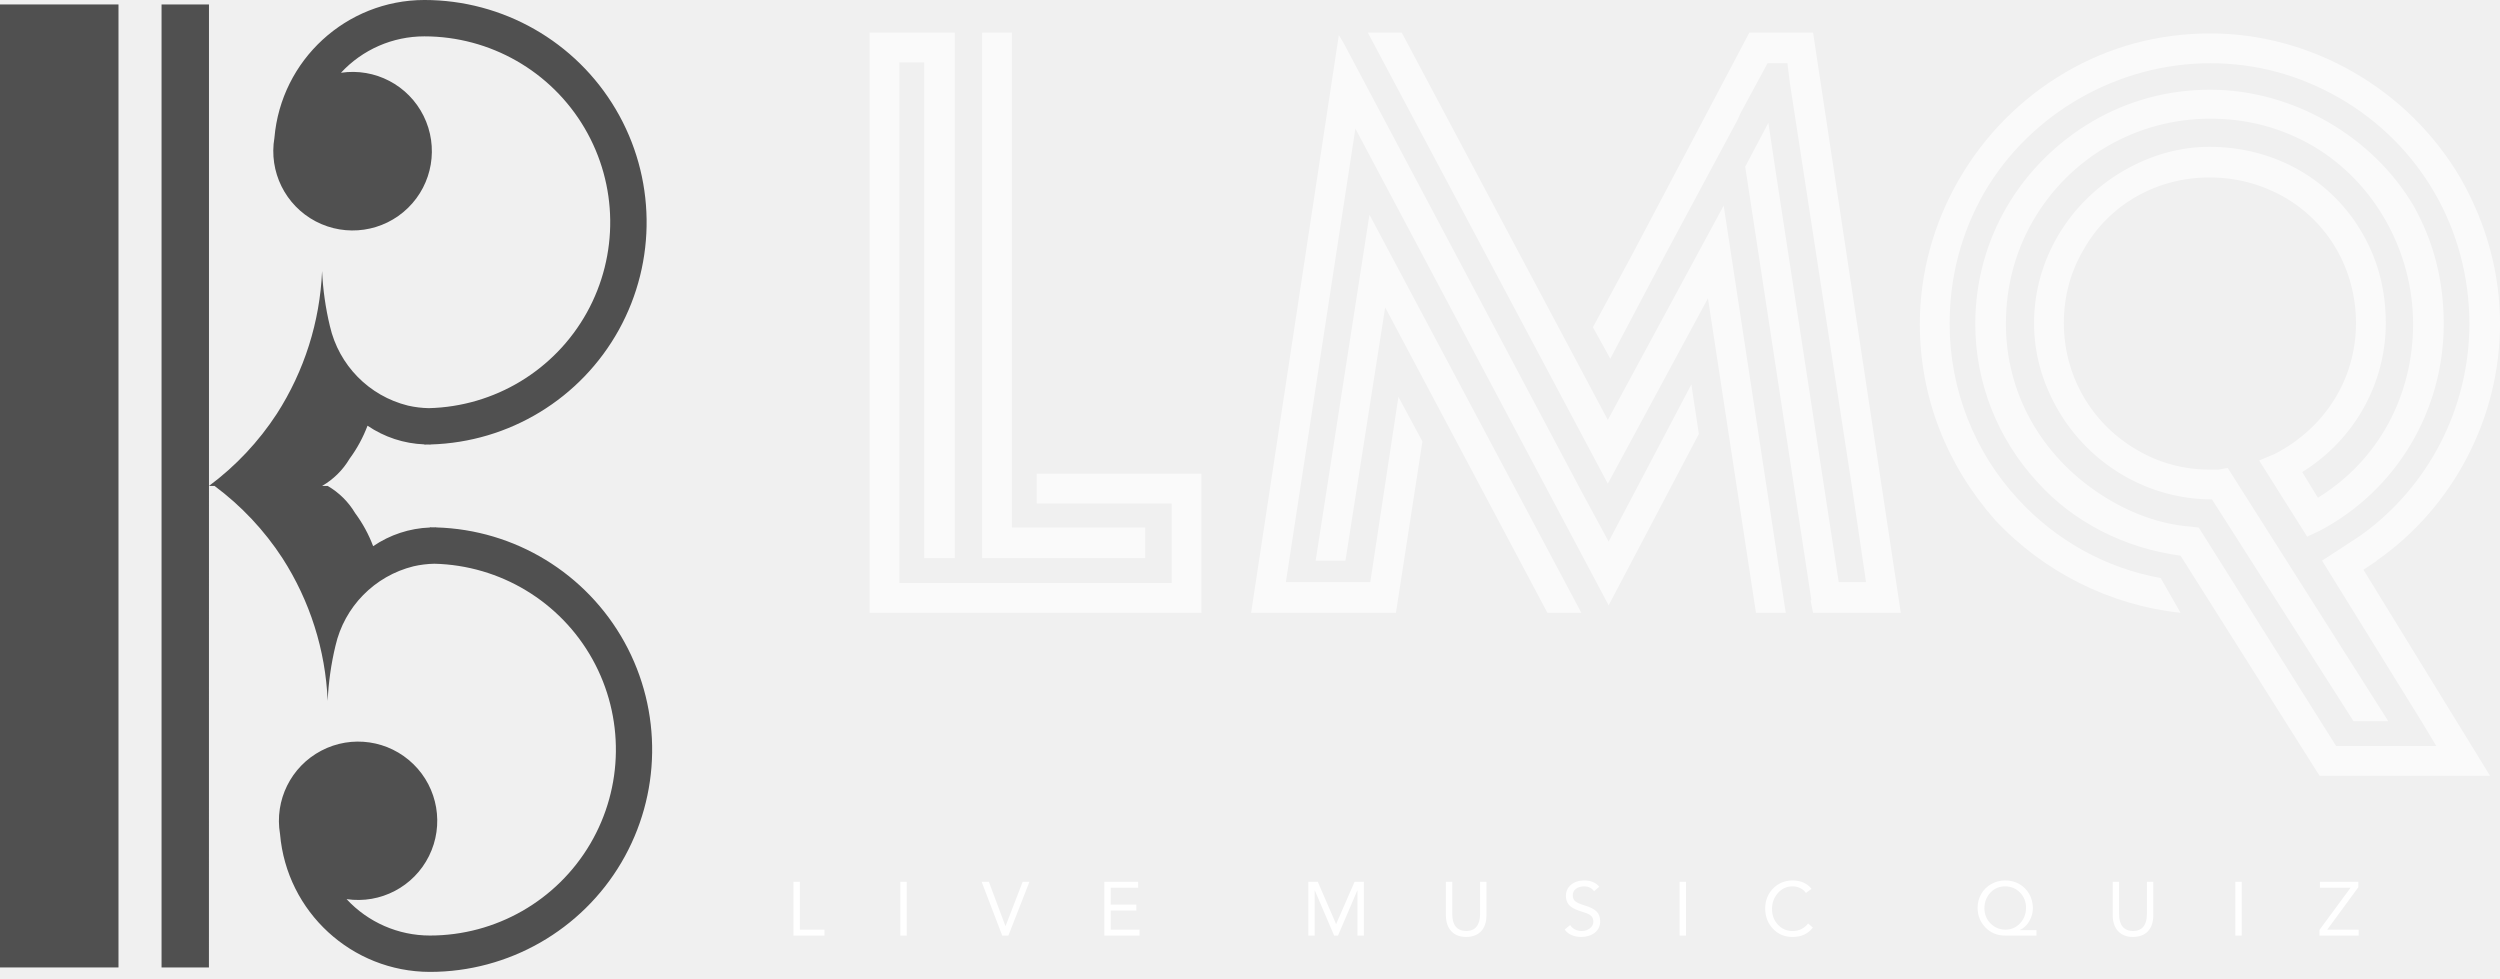
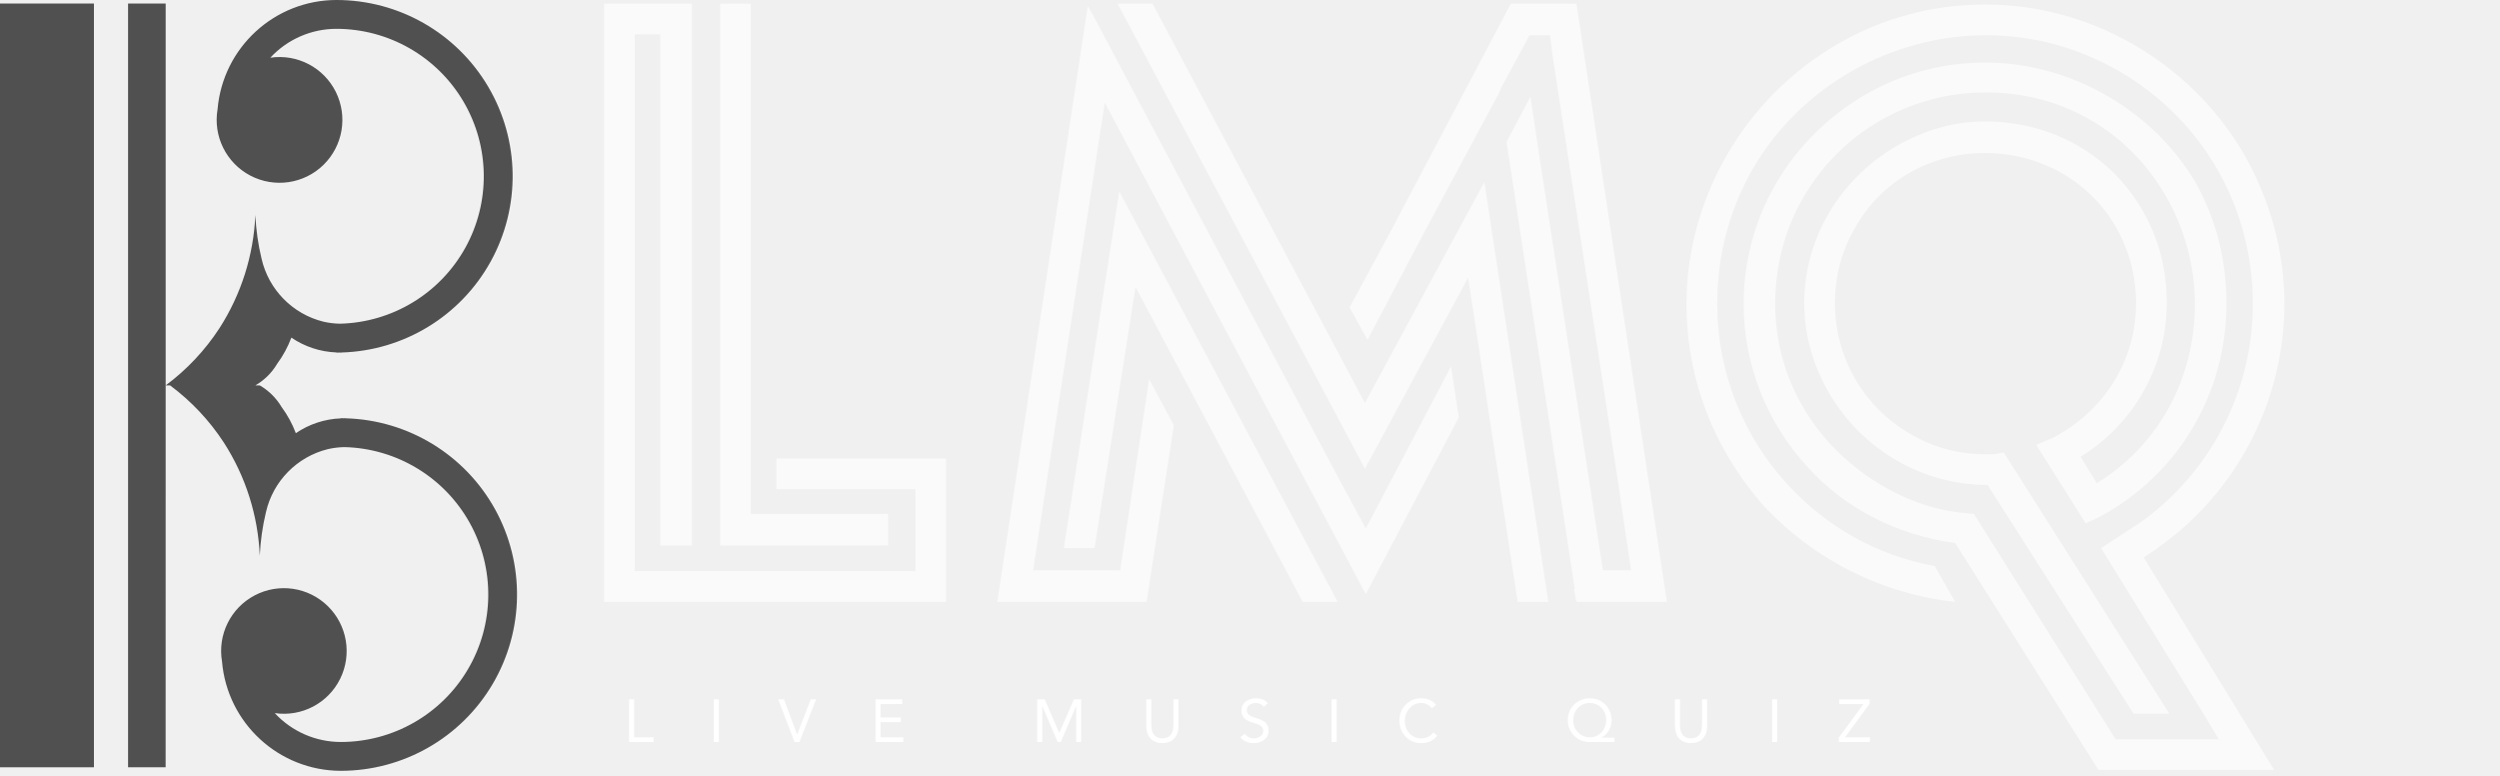
- <svg xmlns="http://www.w3.org/2000/svg" version="1.1" id="Capa_1" viewBox="0 0 230 90" xml:space="preserve">
+ <svg xmlns="http://www.w3.org/2000/svg" version="1.1" id="Capa_1" viewBox="0 0 290 90" xml:space="preserve">
  <g id="XMLID_40_">
    <g id="SvgjsG8563" transform="matrix(1.113639,0,0,1.113639,-25.67939,-11.53231)" fill="#000000aa">
      <g>
        <path d="m23.059 10.723h9.789v79.555h-9.789z" />
        <path d="m59.094 53.926v-0.012c-0.07 0-0.141 0.008-0.215 0.008-0.102 0-0.203-0.008-0.305-0.008v0.02c-1.676 0.062-3.301 0.598-4.688 1.543-0.367-0.973-0.867-1.895-1.488-2.731-0.551-0.93-1.332-1.703-2.269-2.246h-0.465 0.004c0.938-0.543 1.719-1.316 2.269-2.246 0.617-0.836 1.117-1.758 1.484-2.731 1.387 0.945 3.012 1.48 4.691 1.543v0.02c0.102 0 0.203-0.008 0.301-0.008 0.074 0 0.145 0.008 0.215 0.008v-0.012c6.5-0.184 12.414-3.785 15.559-9.473 3.144-5.691 3.047-12.617-0.258-18.215-3.301-5.598-9.316-9.031-15.816-9.031-6.453 0.012-11.832 4.953-12.383 11.383-0.48 2.797 0.898 5.586 3.41 6.906 2.516 1.32 5.594 0.871 7.625-1.113s2.551-5.051 1.289-7.598c-1.262-2.543-4.016-3.984-6.828-3.566 1.777-1.918 4.273-3.008 6.887-3.008 5.441 0 10.48 2.883 13.238 7.574 2.762 4.695 2.828 10.496 0.184 15.254-2.648 4.758-7.617 7.758-13.059 7.887-0.578-0.012-1.152-0.082-1.715-0.211-3.219-0.797-5.711-3.34-6.449-6.57-0.359-1.488-0.574-3.012-0.645-4.543-0.18 4.191-1.469 8.258-3.738 11.789-1.5 2.301-3.398 4.32-5.606 5.961v-39.777h-3.918v79.555h3.914l0.004-39.777h0.465-0.004c2.207 1.641 4.106 3.66 5.606 5.961 2.273 3.531 3.562 7.598 3.738 11.789 0.07-1.531 0.285-3.055 0.645-4.547 0.738-3.231 3.234-5.769 6.449-6.566 0.562-0.129 1.141-0.199 1.719-0.211 5.441 0.129 10.414 3.129 13.062 7.887 2.644 4.758 2.578 10.562-0.184 15.254-2.762 4.695-7.801 7.574-13.246 7.574-2.613 0-5.106-1.09-6.883-3.008 2.805 0.414 5.555-1.027 6.812-3.566 1.258-2.539 0.738-5.602-1.289-7.582-2.027-1.984-5.102-2.434-7.609-1.117-2.512 1.316-3.887 4.102-3.41 6.894 0.551 6.43 5.926 11.371 12.379 11.383 6.5 0 12.516-3.438 15.816-9.031 3.301-5.598 3.398-12.523 0.258-18.211-3.144-5.688-9.059-9.293-15.555-9.477z" />
      </g>
    </g>
-     <g id="SvgjsG8564" transform="matrix(3.807107,0,0,3.807107,80,-19.7665)" fill="#ffffffaa">
+     <g id="SvgjsG8564" transform="matrix(3.807107,0,0,3.807107,80,-19.7665) scale(1.3) translate(-2, -1.9)" fill="#ffffffaa">
      <path d="M0 5.98 l2.06 0 l0 12.7 l-0.74 0 l0 -11.98 l-0.6 0 l0 12.58 l6.58 0 l0 -1.92 l-3.26 0 l0 -0.72 l3.98 0 l0 3.36 l-8.02 0 l0 -14.02 z M2.72 5.98 l0.72 0 l0 11.96 l3.22 0 l0 0.74 l-3.94 0 l0 -12.7 z M12.04 5.98 l5.8 10.9 l2.42 -4.48 l1.16 7.6 l0.72 0 l-1.5 -9.84 l-2.8 5.18 l-4.98 -9.36 l-0.82 0 z M18.42 11.36 l-0.94 1.74 l0.42 0.76 l1.32 -2.5 l1.76 -3.28 l0.06 -0.14 l0.66 -1.22 l0.48 0 l0.06 0.48 l1.5 9.76 l0.34 2.3 l-0.66 0 l-1.52 -9.9 l-0.18 -1.2 l-0.56 1.06 l1.6 10.48 l-0.02 0 l0.06 0.3 l2.12 0 l-2.12 -14.02 l-1.54 0 z M17.2 17.06 l-5.74 -10.82 l-0.12 -0.2 l-2.12 13.96 l3.5 0 l0.64 -4.14 l-0.42 -0.78 l-0.16 -0.3 l-0.68 4.48 l-2.04 0 l1.68 -10.96 l6.12 11.52 l2.18 -4.14 l-0.16 -1.06 l-0.02 -0.14 l-2 3.8 z M12.46 12.62 l3.92 7.38 l0.82 0 l-5.12 -9.62 l-1.3 8.36 l0.72 0 z M36.42 18.74 c1.86 -1.3 2.98 -3.46 2.98 -5.72 c0 -1.22 -0.32 -2.4 -0.94 -3.5 c-1.28 -2.2 -3.64 -3.52 -6.06 -3.52 c-1.26 0 -2.44 0.32 -3.5 0.94 c-2.16 1.26 -3.52 3.6 -3.52 6.08 c0 1.76 0.64 3.4 1.82 4.74 c1.18 1.26 2.78 2.06 4.48 2.24 l-0.48 -0.84 c-1.34 -0.24 -2.54 -0.92 -3.44 -1.9 c-1.06 -1.14 -1.66 -2.66 -1.66 -4.24 c0 -1.14 0.28 -2.2 0.84 -3.18 c1.12 -1.92 3.24 -3.12 5.46 -3.12 c1.1 0 2.14 0.28 3.12 0.84 c1.94 1.12 3.14 3.16 3.14 5.46 c0 2.02 -0.98 3.94 -2.64 5.12 l-0.92 0.6 l2.4 3.88 l0.36 0.6 l-2.42 0 l-3.32 -5.28 l-0.18 -0.02 c-0.78 -0.06 -1.52 -0.34 -2.22 -0.8 c-1.42 -0.94 -2.26 -2.44 -2.26 -4.1 c0 -0.9 0.22 -1.74 0.66 -2.5 c0.88 -1.52 2.5 -2.46 4.28 -2.46 c0.9 0 1.72 0.22 2.48 0.66 c1.5 0.88 2.42 2.56 2.42 4.3 s-0.84 3.3 -2.3 4.2 l-0.38 -0.62 c1.26 -0.78 2.02 -2.14 2.02 -3.6 c0 -0.78 -0.18 -1.5 -0.56 -2.16 c-0.74 -1.3 -2.12 -2.1 -3.7 -2.1 c-0.72 0 -1.42 0.2 -2.08 0.58 c-1.34 0.78 -2.16 2.18 -2.16 3.68 c0 0.74 0.2 1.44 0.58 2.1 c0.78 1.34 2.2 2.16 3.72 2.16 l3.42 5.36 l0.84 0 l-3.88 -6.12 l-0.22 0.04 l-0.22 0 c-0.62 0 -1.22 -0.16 -1.76 -0.48 c-1.1 -0.64 -1.76 -1.8 -1.76 -3.06 c0 -0.64 0.16 -1.24 0.48 -1.78 c0.62 -1.1 1.78 -1.74 3.04 -1.74 c0.64 0 1.24 0.16 1.78 0.46 c1.1 0.62 1.76 1.78 1.76 3.06 c0 1.36 -0.76 2.54 -1.96 3.16 l-0.38 0.16 l1.16 1.84 l0.3 -0.14 c1.86 -0.98 3 -2.9 3 -5 c0 -1.04 -0.24 -1.98 -0.72 -2.84 c-0.98 -1.68 -2.92 -2.82 -4.92 -2.82 c-1.02 0 -1.98 0.26 -2.84 0.76 c-1.74 1.02 -2.84 2.84 -2.84 4.9 c0 1.42 0.54 2.78 1.5 3.82 c0.86 0.96 2.1 1.6 3.46 1.78 l3.36 5.32 l4.12 0 l-3.06 -4.98 l0.3 -0.2 z" />
    </g>
-     <g id="SvgjsG8565" transform="matrix(0.3494467,0,0,0.3494467,72.38497,79.08503)" fill="#ffffffff">
+     <g id="SvgjsG8565" transform="matrix(0.3494467,0,0,0.3494467,72.38497,79.08503)" fill="#ffffff">
      <path d="M3.44 5.84 l0 12.6 l6.48 0 l0 1.56 l-8.16 0 l0 -14.16 l1.68 0 z M31.58 5.84 l0 14.16 l-1.68 0 l0 -14.16 l1.68 0 z M53.2 5.84 l4.36 11.64 l0.04 0 l4.5 -11.64 l1.78 0 l-5.54 14.16 l-1.62 0 l-5.42 -14.16 l1.9 0 z M92.5 5.84 l0 1.56 l-7.22 0 l0 4.44 l6.74 0 l0 1.56 l-6.74 0 l0 5.04 l7.58 0 l0 1.56 l-9.26 0 l0 -14.16 l8.9 0 z M139.8 5.84 l4.8 11.1 l0.04 0 l4.84 -11.1 l2.44 0 l0 14.16 l-1.68 0 l0 -11.88 l-0.04 0 l-5.08 11.88 l-1.02 0 l-5.08 -11.88 l-0.04 0 l0 11.88 l-1.68 0 l0 -14.16 l2.5 0 z M175.2 5.84 l0 8.52 q0 2.16 0.92 3.28 t2.74 1.16 q1.82 -0.02 2.73 -1.15 t0.93 -3.21 l0 -8.6 l1.68 0 l0 8.82 q0 2.7 -1.4 4.19 t-3.94 1.51 q-2.5 0 -3.91 -1.51 t-1.43 -4.21 l0 -8.8 l1.68 0 z M209.94 5.48 q2.58 0 3.96 1.66 l-1.38 1.2 q-0.8 -1.26 -2.58 -1.3 q-1.34 0 -2.18 0.64 t-0.84 1.74 q0 0.96 0.64 1.52 t2.4 1.1 q2.28 0.66 3.23 1.61 t0.95 2.57 q0 1.88 -1.4 3 t-3.58 1.14 q-1.46 0 -2.6 -0.52 t-1.76 -1.44 l1.44 -1.18 q0.46 0.76 1.28 1.17 t1.74 0.41 q1.26 0 2.17 -0.71 t0.91 -1.75 q0 -0.94 -0.53 -1.48 t-1.75 -0.92 l-1.62 -0.54 q-1.82 -0.62 -2.57 -1.55 t-0.75 -2.29 q0 -1.8 1.34 -2.93 t3.48 -1.15 z M236.74 5.84 l0 14.16 l-1.68 0 l0 -14.16 l1.68 0 z M264.78 5.48 q1.66 0 2.94 0.59 t2.06 1.63 l-1.46 1.06 q-0.64 -0.86 -1.58 -1.29 t-1.96 -0.43 q-2.26 0 -3.81 1.72 t-1.59 4.16 q0 2.52 1.54 4.19 t3.86 1.69 q2.54 0 4.1 -1.98 l1.26 1.06 q-1.86 2.48 -5.36 2.48 q-3.1 0 -5.13 -2.14 t-2.07 -5.3 q0 -3.16 2.05 -5.28 t5.15 -2.16 z M320.78 5.48 q2.08 0 3.72 0.95 t2.59 2.61 t0.97 3.7 q0 1.88 -0.97 3.51 t-2.47 2.27 l0 0.04 l4.38 0 l0 1.44 l-8.26 0 q-3.04 0 -5.11 -2.08 t-2.13 -5.18 q0 -2.04 0.96 -3.7 t2.65 -2.61 t3.67 -0.95 z M315.3 12.74 q0 2.4 1.58 4.03 t3.9 1.67 q2.34 0 3.89 -1.65 t1.59 -4.05 q0 -2.42 -1.57 -4.05 t-3.93 -1.65 q-2.3 0 -3.85 1.62 t-1.61 4.08 z M350.76 5.84 l0 8.52 q0 2.16 0.92 3.28 t2.74 1.16 q1.82 -0.02 2.73 -1.15 t0.93 -3.21 l0 -8.6 l1.68 0 l0 8.82 q0 2.7 -1.4 4.19 t-3.94 1.51 q-2.5 0 -3.91 -1.51 t-1.43 -4.21 l0 -8.8 l1.68 0 z M383.04 5.84 l0 14.16 l-1.68 0 l0 -14.16 l1.68 0 z M413.74 5.84 l0 1.44 l-8.18 11.16 l8.28 0 l0 1.56 l-10.32 0 l0 -1.5 l8.18 -11.1 l-8.06 0 l0 -1.56 l10.1 0 z" />
    </g>
  </g>
</svg>
